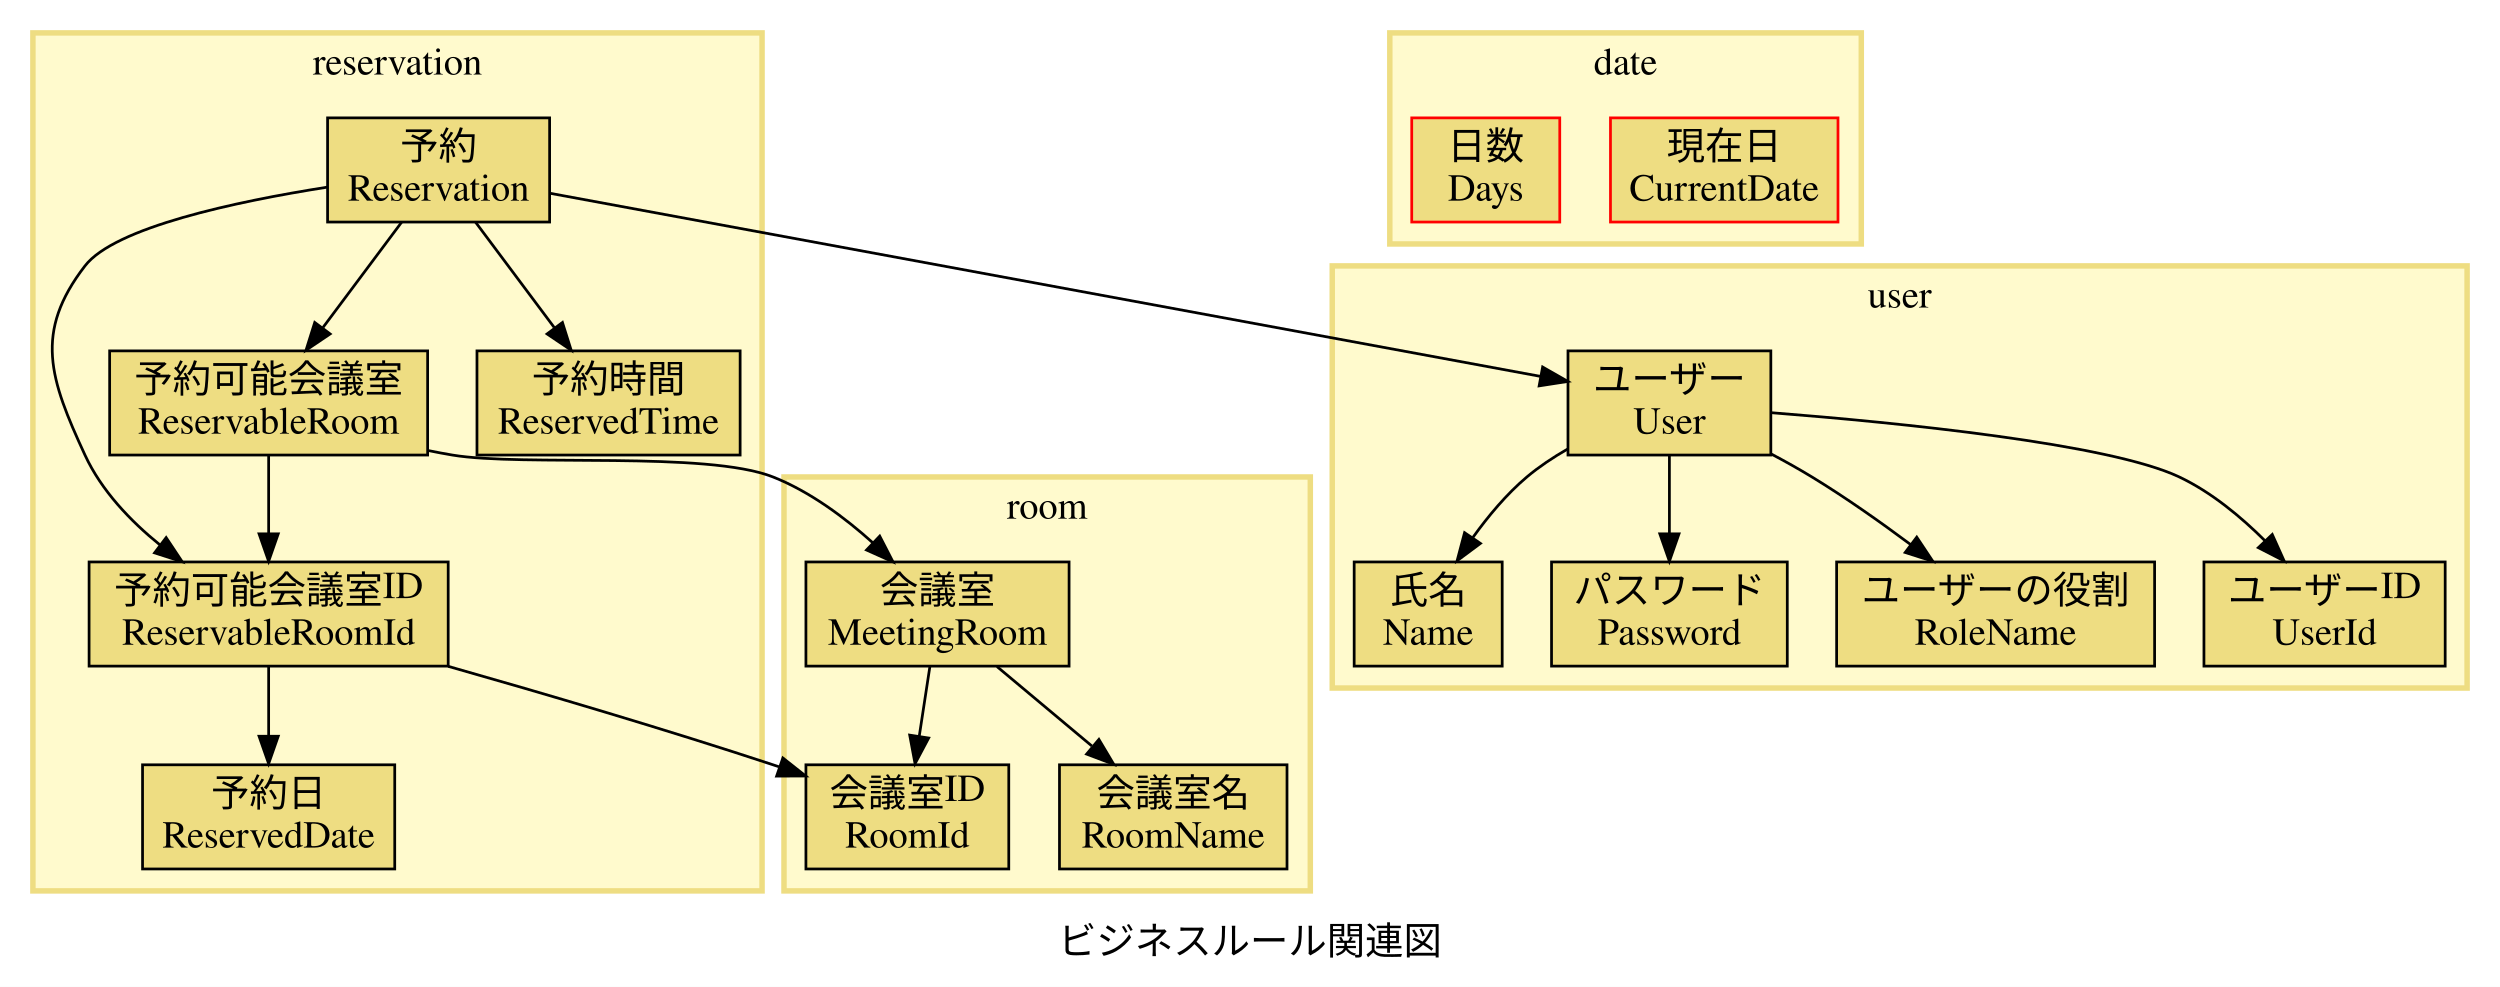
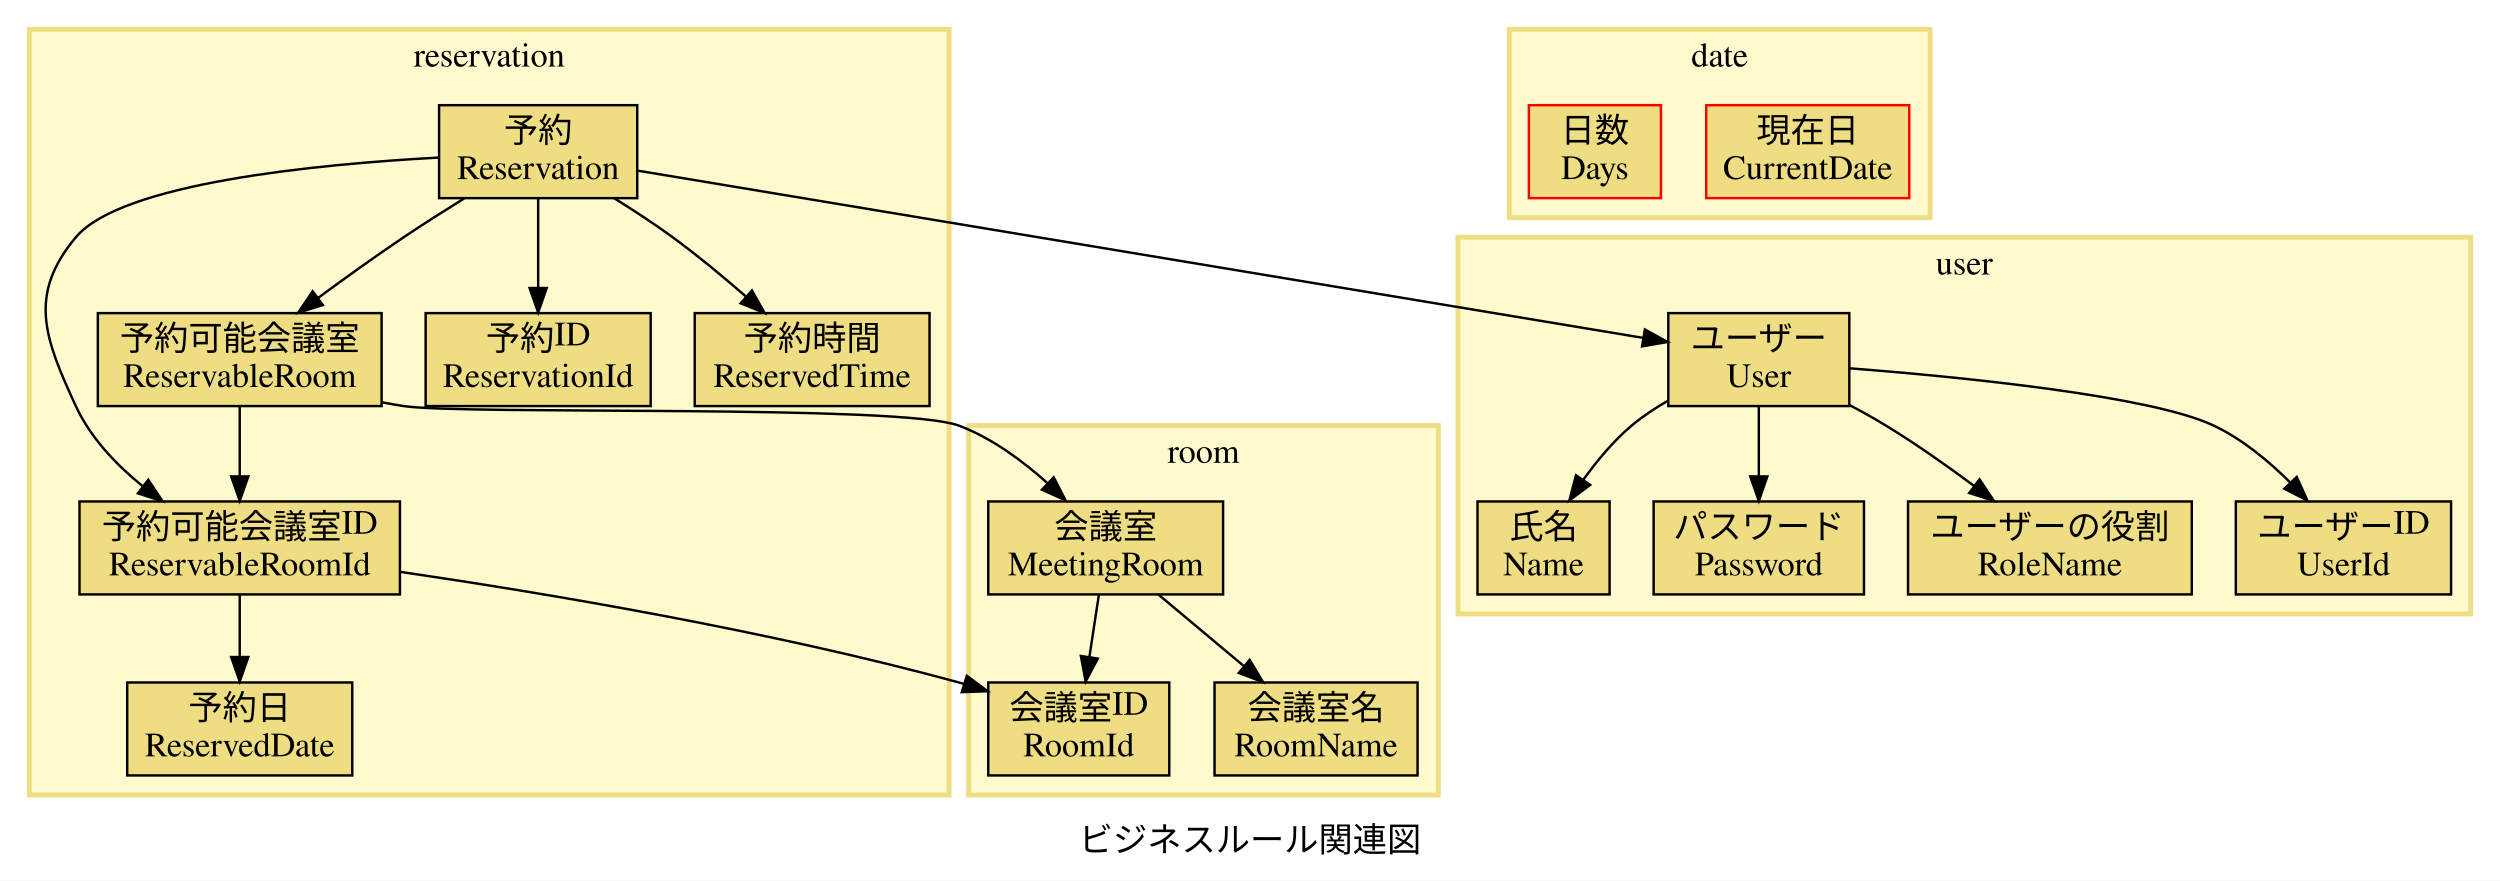
- <svg xmlns="http://www.w3.org/2000/svg" width="912px" height="360px" viewBox="0.00 0.00 912.00 360.00">
+ <svg xmlns="http://www.w3.org/2000/svg" width="1022px" height="360px" viewBox="0.00 0.00 1022.00 360.00">
  <g id="graph0" class="graph" transform="scale(1.0 1.0) rotate(0) translate(4 356)">
-     <polygon fill="white" stroke="transparent" points="-4,4 -4,-356 908,-356 908,4 -4,4" />
-     <text text-anchor="middle" x="452" y="-7.8" font-family="Times,serif" font-size="14.00">ビジネスルール関連図</text>
+     <polygon fill="white" stroke="transparent" points="-4,4 -4,-356 1018,-356 1018,4 -4,4" />
+     <text text-anchor="middle" x="507" y="-7.8" font-family="Times,serif" font-size="14.00">ビジネスルール関連図</text>
    <g id="clust1" class="cluster">
-       <polygon fill="lemonchiffon" stroke="#eedd82" stroke-width="2" points="8,-31 8,-344 274,-344 274,-31 8,-31" />
-       <text text-anchor="middle" x="141" y="-328.8" font-family="Times,serif" font-size="14.00">reservation</text>
+       <polygon fill="lemonchiffon" stroke="#eedd82" stroke-width="2" points="8,-31 8,-344 384,-344 384,-31 8,-31" />
+       <text text-anchor="middle" x="196" y="-328.8" font-family="Times,serif" font-size="14.00">reservation</text>
    </g>
    <g id="clust2" class="cluster">
-       <polygon fill="lemonchiffon" stroke="#eedd82" stroke-width="2" points="282,-31 282,-182 474,-182 474,-31 282,-31" />
-       <text text-anchor="middle" x="378" y="-166.8" font-family="Times,serif" font-size="14.00">room</text>
+       <polygon fill="lemonchiffon" stroke="#eedd82" stroke-width="2" points="392,-31 392,-182 584,-182 584,-31 392,-31" />
+       <text text-anchor="middle" x="488" y="-166.8" font-family="Times,serif" font-size="14.00">room</text>
    </g>
    <g id="clust3" class="cluster">
-       <polygon fill="lemonchiffon" stroke="#eedd82" stroke-width="2" points="482,-105 482,-259 896,-259 896,-105 482,-105" />
-       <text text-anchor="middle" x="689" y="-243.8" font-family="Times,serif" font-size="14.00">user</text>
+       <polygon fill="lemonchiffon" stroke="#eedd82" stroke-width="2" points="592,-105 592,-259 1006,-259 1006,-105 592,-105" />
+       <text text-anchor="middle" x="799" y="-243.8" font-family="Times,serif" font-size="14.00">user</text>
    </g>
    <g id="clust4" class="cluster">
-       <polygon fill="lemonchiffon" stroke="#eedd82" stroke-width="2" points="503,-267 503,-344 675,-344 675,-267 503,-267" />
-       <text text-anchor="middle" x="589" y="-328.8" font-family="Times,serif" font-size="14.00">date</text>
+       <polygon fill="lemonchiffon" stroke="#eedd82" stroke-width="2" points="613,-267 613,-344 785,-344 785,-267 613,-267" />
+       <text text-anchor="middle" x="699" y="-328.8" font-family="Times,serif" font-size="14.00">date</text>
    </g>
    <g id="node1" class="node">
      <polygon fill="#eedd82" stroke="black" points="152,-228 36,-228 36,-190 152,-190 152,-228" />
      <text text-anchor="middle" x="94" y="-212.8" font-family="Times,serif" font-size="14.00">予約可能会議室</text>
      <text text-anchor="middle" x="94" y="-197.8" font-family="Times,serif" font-size="14.00">ReservableRoom
            </text>
    </g>
    <g id="node2" class="node">
      <polygon fill="#eedd82" stroke="black" points="159.5,-151 28.5,-151 28.5,-113 159.5,-113 159.5,-151" />
      <text text-anchor="middle" x="94" y="-135.8" font-family="Times,serif" font-size="14.00">予約可能会議室ID</text>
      <text text-anchor="middle" x="94" y="-120.8" font-family="Times,serif" font-size="14.00">ReservableRoomId
            </text>
    </g>
    <g id="edge3" class="edge">
      <path fill="none" stroke="black" d="M94,-189.84C94,-181.34 94,-171.01 94,-161.5" />
      <polygon fill="black" stroke="black" points="97.5,-161.25 94,-151.25 90.5,-161.25 97.5,-161.25" />
    </g>
-     <g id="node6" class="node">
-       <polygon fill="#eedd82" stroke="black" points="386,-151 290,-151 290,-113 386,-113 386,-151" />
-       <text text-anchor="middle" x="338" y="-135.8" font-family="Times,serif" font-size="14.00">会議室</text>
-       <text text-anchor="middle" x="338" y="-120.8" font-family="Times,serif" font-size="14.00">MeetingRoom</text>
+     <g id="node7" class="node">
+       <polygon fill="#eedd82" stroke="black" points="496,-151 400,-151 400,-113 496,-113 496,-151" />
+       <text text-anchor="middle" x="448" y="-135.8" font-family="Times,serif" font-size="14.00">会議室</text>
+       <text text-anchor="middle" x="448" y="-120.8" font-family="Times,serif" font-size="14.00">MeetingRoom</text>
    </g>
    <g id="edge4" class="edge">
-       <path fill="none" stroke="black" d="M152.32,-191.62C155.24,-191.02 158.15,-190.48 161,-190 186.71,-185.71 253.77,-191.58 278,-182 291.45,-176.68 304.2,-167.18 314.45,-157.95" />
-       <polygon fill="black" stroke="black" points="316.92,-160.43 321.77,-151.02 312.1,-155.35 316.92,-160.43" />
+       <path fill="none" stroke="black" d="M152.3,-191.5C155.23,-190.94 158.14,-190.43 161,-190 185.96,-186.26 364.38,-190.89 388,-182 401.44,-176.94 414.11,-167.58 424.31,-158.38" />
+       <polygon fill="black" stroke="black" points="426.76,-160.88 431.6,-151.45 421.94,-155.8 426.76,-160.88" />
    </g>
-     <g id="node4" class="node">
+     <g id="node5" class="node">
      <polygon fill="#eedd82" stroke="black" points="140,-77 48,-77 48,-39 140,-39 140,-77" />
      <text text-anchor="middle" x="94" y="-61.8" font-family="Times,serif" font-size="14.00">予約日</text>
      <text text-anchor="middle" x="94" y="-46.8" font-family="Times,serif" font-size="14.00">ReservedDate</text>
    </g>
    <g id="edge5" class="edge">
      <path fill="none" stroke="black" d="M94,-112.83C94,-105.13 94,-95.97 94,-87.42" />
      <polygon fill="black" stroke="black" points="97.5,-87.41 94,-77.41 90.5,-87.41 97.5,-87.41" />
    </g>
-     <g id="node7" class="node">
-       <polygon fill="#eedd82" stroke="black" points="364,-77 290,-77 290,-39 364,-39 364,-77" />
-       <text text-anchor="middle" x="327" y="-61.8" font-family="Times,serif" font-size="14.00">会議室ID</text>
-       <text text-anchor="middle" x="327" y="-46.8" font-family="Times,serif" font-size="14.00">RoomId</text>
+     <g id="node8" class="node">
+       <polygon fill="#eedd82" stroke="black" points="474,-77 400,-77 400,-39 474,-39 474,-77" />
+       <text text-anchor="middle" x="437" y="-61.8" font-family="Times,serif" font-size="14.00">会議室ID</text>
+       <text text-anchor="middle" x="437" y="-46.8" font-family="Times,serif" font-size="14.00">RoomId</text>
    </g>
    <g id="edge6" class="edge">
-       <path fill="none" stroke="black" d="M159.47,-112.93C194.76,-102.91 238.96,-89.88 278,-77 278.73,-76.76 279.46,-76.52 280.19,-76.27" />
-       <polygon fill="black" stroke="black" points="281.59,-79.49 289.9,-72.92 279.31,-72.87 281.59,-79.49" />
+       <path fill="none" stroke="black" d="M159.53,-122.24C219.59,-113.43 310.66,-98.14 388,-77 388.72,-76.8 389.45,-76.6 390.18,-76.39" />
+       <polygon fill="black" stroke="black" points="391.24,-79.73 399.76,-73.42 389.17,-73.04 391.24,-79.73" />
    </g>
    <g id="node3" class="node">
-       <polygon fill="#eedd82" stroke="black" points="196.5,-313 115.5,-313 115.5,-275 196.5,-275 196.5,-313" />
-       <text text-anchor="middle" x="156" y="-297.8" font-family="Times,serif" font-size="14.00">予約</text>
-       <text text-anchor="middle" x="156" y="-282.8" font-family="Times,serif" font-size="14.00">Reservation</text>
+       <polygon fill="#eedd82" stroke="black" points="256.5,-313 175.5,-313 175.5,-275 256.5,-275 256.5,-313" />
+       <text text-anchor="middle" x="216" y="-297.8" font-family="Times,serif" font-size="14.00">予約</text>
+       <text text-anchor="middle" x="216" y="-282.8" font-family="Times,serif" font-size="14.00">Reservation</text>
    </g>
    <g id="edge7" class="edge">
-       <path fill="none" stroke="black" d="M142.55,-274.99C134.16,-263.76 123.21,-249.1 113.83,-236.55" />
-       <polygon fill="black" stroke="black" points="116.43,-234.18 107.64,-228.26 110.82,-238.37 116.43,-234.18" />
+       <path fill="none" stroke="black" d="M185.76,-274.89C177.64,-269.87 168.92,-264.33 161,-259 149.38,-251.18 136.92,-242.23 125.94,-234.14" />
+       <polygon fill="black" stroke="black" points="127.98,-231.3 117.87,-228.15 123.81,-236.92 127.98,-231.3" />
    </g>
    <g id="edge8" class="edge">
-       <path fill="none" stroke="black" d="M115.41,-287.73C81.78,-282.44 37.81,-273.03 27,-259 8.28,-234.71 14.13,-217.84 27,-190 32.98,-177.06 43.51,-165.98 54.47,-157.12" />
+       <path fill="none" stroke="black" d="M175.11,-291.57C125.31,-288.87 45.5,-281.12 27,-259 7.33,-235.47 14.13,-217.84 27,-190 32.98,-177.06 43.51,-165.98 54.47,-157.12" />
      <polygon fill="black" stroke="black" points="56.61,-159.89 62.47,-151.07 52.38,-154.31 56.61,-159.89" />
    </g>
-     <g id="node5" class="node">
-       <polygon fill="#eedd82" stroke="black" points="266,-228 170,-228 170,-190 266,-190 266,-228" />
-       <text text-anchor="middle" x="218" y="-212.8" font-family="Times,serif" font-size="14.00">予約時間</text>
-       <text text-anchor="middle" x="218" y="-197.8" font-family="Times,serif" font-size="14.00">ReservedTime
+     <g id="node4" class="node">
+       <polygon fill="#eedd82" stroke="black" points="262,-228 170,-228 170,-190 262,-190 262,-228" />
+       <text text-anchor="middle" x="216" y="-212.8" font-family="Times,serif" font-size="14.00">予約ID</text>
+       <text text-anchor="middle" x="216" y="-197.8" font-family="Times,serif" font-size="14.00">ReservationId
            </text>
    </g>
    <g id="edge9" class="edge">
-       <path fill="none" stroke="black" d="M169.45,-274.99C177.84,-263.76 188.79,-249.1 198.17,-236.55" />
-       <polygon fill="black" stroke="black" points="201.18,-238.37 204.36,-228.26 195.57,-234.18 201.18,-238.37" />
+       <path fill="none" stroke="black" d="M216,-274.99C216,-264.3 216,-250.5 216,-238.37" />
+       <polygon fill="black" stroke="black" points="219.5,-238.26 216,-228.26 212.5,-238.26 219.5,-238.26" />
+     </g>
+     <g id="node6" class="node">
+       <polygon fill="#eedd82" stroke="black" points="376,-228 280,-228 280,-190 376,-190 376,-228" />
+       <text text-anchor="middle" x="328" y="-212.8" font-family="Times,serif" font-size="14.00">予約時間</text>
+       <text text-anchor="middle" x="328" y="-197.8" font-family="Times,serif" font-size="14.00">ReservedTime
+             </text>
+     </g>
+     <g id="edge10" class="edge">
+       <path fill="none" stroke="black" d="M247.1,-274.94C255.06,-270.01 263.48,-264.5 271,-259 281.1,-251.61 291.63,-242.88 300.85,-234.85" />
+       <polygon fill="black" stroke="black" points="303.4,-237.27 308.58,-228.02 298.77,-232.02 303.4,-237.27" />
+     </g>
+     <g id="node13" class="node">
+       <polygon fill="#eedd82" stroke="black" points="752,-228 678,-228 678,-190 752,-190 752,-228" />
+       <text text-anchor="middle" x="715" y="-212.8" font-family="Times,serif" font-size="14.00">ユーザー</text>
+       <text text-anchor="middle" x="715" y="-197.8" font-family="Times,serif" font-size="14.00">User</text>
+     </g>
+     <g id="edge11" class="edge">
+       <path fill="none" stroke="black" d="M256.84,-286.21C348.46,-270.97 570.04,-234.11 667.57,-217.89" />
+       <polygon fill="black" stroke="black" points="668.43,-221.29 677.72,-216.2 667.28,-214.39 668.43,-221.29" />
+     </g>
+     <g id="edge1" class="edge">
+       <path fill="none" stroke="black" d="M445.22,-112.83C444.05,-105.13 442.65,-95.97 441.34,-87.42" />
+       <polygon fill="black" stroke="black" points="444.78,-86.77 439.81,-77.41 437.86,-87.83 444.78,-86.77" />
+     </g>
+     <g id="node9" class="node">
+       <polygon fill="#eedd82" stroke="black" points="575.5,-77 492.5,-77 492.5,-39 575.5,-39 575.5,-77" />
+       <text text-anchor="middle" x="534" y="-61.8" font-family="Times,serif" font-size="14.00">会議室名</text>
+       <text text-anchor="middle" x="534" y="-46.8" font-family="Times,serif" font-size="14.00">RoomName</text>
+     </g>
+     <g id="edge2" class="edge">
+       <path fill="none" stroke="black" d="M469.7,-112.83C480.19,-104.05 492.95,-93.37 504.32,-83.85" />
+       <polygon fill="black" stroke="black" points="506.88,-86.27 512.31,-77.16 502.39,-80.9 506.88,-86.27" />
+     </g>
+     <g id="node10" class="node">
+       <polygon fill="#eedd82" stroke="black" points="654,-151 600,-151 600,-113 654,-113 654,-151" />
+       <text text-anchor="middle" x="627" y="-135.8" font-family="Times,serif" font-size="14.00">氏名</text>
+       <text text-anchor="middle" x="627" y="-120.8" font-family="Times,serif" font-size="14.00">Name</text>
+     </g>
+     <g id="node11" class="node">
+       <polygon fill="#eedd82" stroke="black" points="758,-151 672,-151 672,-113 758,-113 758,-151" />
+       <text text-anchor="middle" x="715" y="-135.8" font-family="Times,serif" font-size="14.00">パスワード</text>
+       <text text-anchor="middle" x="715" y="-120.8" font-family="Times,serif" font-size="14.00">Password</text>
    </g>
    <g id="node12" class="node">
-       <polygon fill="#eedd82" stroke="black" points="642,-228 568,-228 568,-190 642,-190 642,-228" />
-       <text text-anchor="middle" x="605" y="-212.8" font-family="Times,serif" font-size="14.00">ユーザー</text>
-       <text text-anchor="middle" x="605" y="-197.8" font-family="Times,serif" font-size="14.00">User</text>
-     </g>
-     <g id="edge10" class="edge">
-       <path fill="none" stroke="black" d="M196.64,-285.49C279.9,-270.1 469.48,-235.05 557.93,-218.7" />
-       <polygon fill="black" stroke="black" points="558.75,-222.11 567.95,-216.85 557.48,-215.23 558.75,-222.11" />
-     </g>
-     <g id="edge1" class="edge">
-       <path fill="none" stroke="black" d="M335.22,-112.83C334.05,-105.13 332.65,-95.97 331.34,-87.42" />
-       <polygon fill="black" stroke="black" points="334.78,-86.77 329.81,-77.41 327.86,-87.83 334.78,-86.77" />
-     </g>
-     <g id="node8" class="node">
-       <polygon fill="#eedd82" stroke="black" points="465.5,-77 382.5,-77 382.5,-39 465.5,-39 465.5,-77" />
-       <text text-anchor="middle" x="424" y="-61.8" font-family="Times,serif" font-size="14.00">会議室名</text>
-       <text text-anchor="middle" x="424" y="-46.8" font-family="Times,serif" font-size="14.00">RoomName</text>
-     </g>
-     <g id="edge2" class="edge">
-       <path fill="none" stroke="black" d="M359.7,-112.83C370.19,-104.05 382.95,-93.37 394.32,-83.85" />
-       <polygon fill="black" stroke="black" points="396.88,-86.27 402.31,-77.16 392.39,-80.9 396.88,-86.27" />
-     </g>
-     <g id="node9" class="node">
-       <polygon fill="#eedd82" stroke="black" points="544,-151 490,-151 490,-113 544,-113 544,-151" />
-       <text text-anchor="middle" x="517" y="-135.8" font-family="Times,serif" font-size="14.00">氏名</text>
-       <text text-anchor="middle" x="517" y="-120.8" font-family="Times,serif" font-size="14.00">Name</text>
-     </g>
-     <g id="node10" class="node">
-       <polygon fill="#eedd82" stroke="black" points="648,-151 562,-151 562,-113 648,-113 648,-151" />
-       <text text-anchor="middle" x="605" y="-135.8" font-family="Times,serif" font-size="14.00">パスワード</text>
-       <text text-anchor="middle" x="605" y="-120.8" font-family="Times,serif" font-size="14.00">Password</text>
-     </g>
-     <g id="node11" class="node">
-       <polygon fill="#eedd82" stroke="black" points="782,-151 666,-151 666,-113 782,-113 782,-151" />
-       <text text-anchor="middle" x="724" y="-135.8" font-family="Times,serif" font-size="14.00">ユーザーの役割</text>
-       <text text-anchor="middle" x="724" y="-120.8" font-family="Times,serif" font-size="14.00">RoleName</text>
-     </g>
-     <g id="edge11" class="edge">
-       <path fill="none" stroke="black" d="M567.83,-192.17C562.59,-189.17 557.48,-185.77 553,-182 545.61,-175.77 538.9,-167.73 533.33,-159.97" />
-       <polygon fill="black" stroke="black" points="536.06,-157.76 527.55,-151.44 530.27,-161.68 536.06,-157.76" />
+       <polygon fill="#eedd82" stroke="black" points="892,-151 776,-151 776,-113 892,-113 892,-151" />
+       <text text-anchor="middle" x="834" y="-135.8" font-family="Times,serif" font-size="14.00">ユーザーの役割</text>
+       <text text-anchor="middle" x="834" y="-120.8" font-family="Times,serif" font-size="14.00">RoleName</text>
    </g>
    <g id="edge12" class="edge">
-       <path fill="none" stroke="black" d="M605,-189.84C605,-181.34 605,-171.01 605,-161.5" />
-       <polygon fill="black" stroke="black" points="608.5,-161.25 605,-151.25 601.5,-161.25 608.5,-161.25" />
+       <path fill="none" stroke="black" d="M677.83,-192.17C672.59,-189.17 667.48,-185.77 663,-182 655.61,-175.77 648.9,-167.73 643.33,-159.97" />
+       <polygon fill="black" stroke="black" points="646.06,-157.76 637.55,-151.44 640.27,-161.68 646.06,-157.76" />
    </g>
    <g id="edge13" class="edge">
-       <path fill="none" stroke="black" d="M642.06,-190.43C647.16,-187.74 652.26,-184.89 657,-182 669.16,-174.59 681.91,-165.6 692.99,-157.35" />
-       <polygon fill="black" stroke="black" points="695.23,-160.05 701.1,-151.23 691.01,-154.46 695.23,-160.05" />
-     </g>
-     <g id="node13" class="node">
-       <polygon fill="#eedd82" stroke="black" points="888,-151 800,-151 800,-113 888,-113 888,-151" />
-       <text text-anchor="middle" x="844" y="-135.8" font-family="Times,serif" font-size="14.00">ユーザーID</text>
-       <text text-anchor="middle" x="844" y="-120.8" font-family="Times,serif" font-size="14.00">UserId</text>
+       <path fill="none" stroke="black" d="M715,-189.84C715,-181.34 715,-171.01 715,-161.5" />
+       <polygon fill="black" stroke="black" points="718.5,-161.25 715,-151.25 711.5,-161.25 718.5,-161.25" />
    </g>
    <g id="edge14" class="edge">
-       <path fill="none" stroke="black" d="M642.14,-205.45C688.65,-201.79 765.37,-194.15 791,-182 802.68,-176.47 813.55,-167.44 822.37,-158.63" />
-       <polygon fill="black" stroke="black" points="824.92,-161.03 829.26,-151.37 819.84,-156.21 824.92,-161.03" />
+       <path fill="none" stroke="black" d="M752.06,-190.43C757.16,-187.74 762.26,-184.89 767,-182 779.16,-174.59 791.91,-165.6 802.99,-157.35" />
+       <polygon fill="black" stroke="black" points="805.23,-160.05 811.1,-151.23 801.01,-154.46 805.23,-160.05" />
    </g>
    <g id="node14" class="node">
-       <polygon fill="#eedd82" stroke="red" points="666.5,-313 583.5,-313 583.5,-275 666.5,-275 666.5,-313" />
-       <text text-anchor="middle" x="625" y="-297.8" font-family="Times,serif" font-size="14.00">現在日</text>
-       <text text-anchor="middle" x="625" y="-282.8" font-family="Times,serif" font-size="14.00">CurrentDate</text>
+       <polygon fill="#eedd82" stroke="black" points="998,-151 910,-151 910,-113 998,-113 998,-151" />
+       <text text-anchor="middle" x="954" y="-135.8" font-family="Times,serif" font-size="14.00">ユーザーID</text>
+       <text text-anchor="middle" x="954" y="-120.8" font-family="Times,serif" font-size="14.00">UserId</text>
+     </g>
+     <g id="edge15" class="edge">
+       <path fill="none" stroke="black" d="M752.14,-205.45C798.65,-201.79 875.37,-194.15 901,-182 912.68,-176.47 923.55,-167.44 932.37,-158.63" />
+       <polygon fill="black" stroke="black" points="934.92,-161.03 939.26,-151.37 929.84,-156.21 934.92,-161.03" />
    </g>
    <g id="node15" class="node">
-       <polygon fill="#eedd82" stroke="red" points="565,-313 511,-313 511,-275 565,-275 565,-313" />
-       <text text-anchor="middle" x="538" y="-297.8" font-family="Times,serif" font-size="14.00">日数</text>
-       <text text-anchor="middle" x="538" y="-282.8" font-family="Times,serif" font-size="14.00">Days</text>
+       <polygon fill="#eedd82" stroke="red" points="776.5,-313 693.5,-313 693.5,-275 776.5,-275 776.5,-313" />
+       <text text-anchor="middle" x="735" y="-297.8" font-family="Times,serif" font-size="14.00">現在日</text>
+       <text text-anchor="middle" x="735" y="-282.8" font-family="Times,serif" font-size="14.00">CurrentDate</text>
+     </g>
+     <g id="node16" class="node">
+       <polygon fill="#eedd82" stroke="red" points="675,-313 621,-313 621,-275 675,-275 675,-313" />
+       <text text-anchor="middle" x="648" y="-297.8" font-family="Times,serif" font-size="14.00">日数</text>
+       <text text-anchor="middle" x="648" y="-282.8" font-family="Times,serif" font-size="14.00">Days</text>
    </g>
  </g>
</svg>
